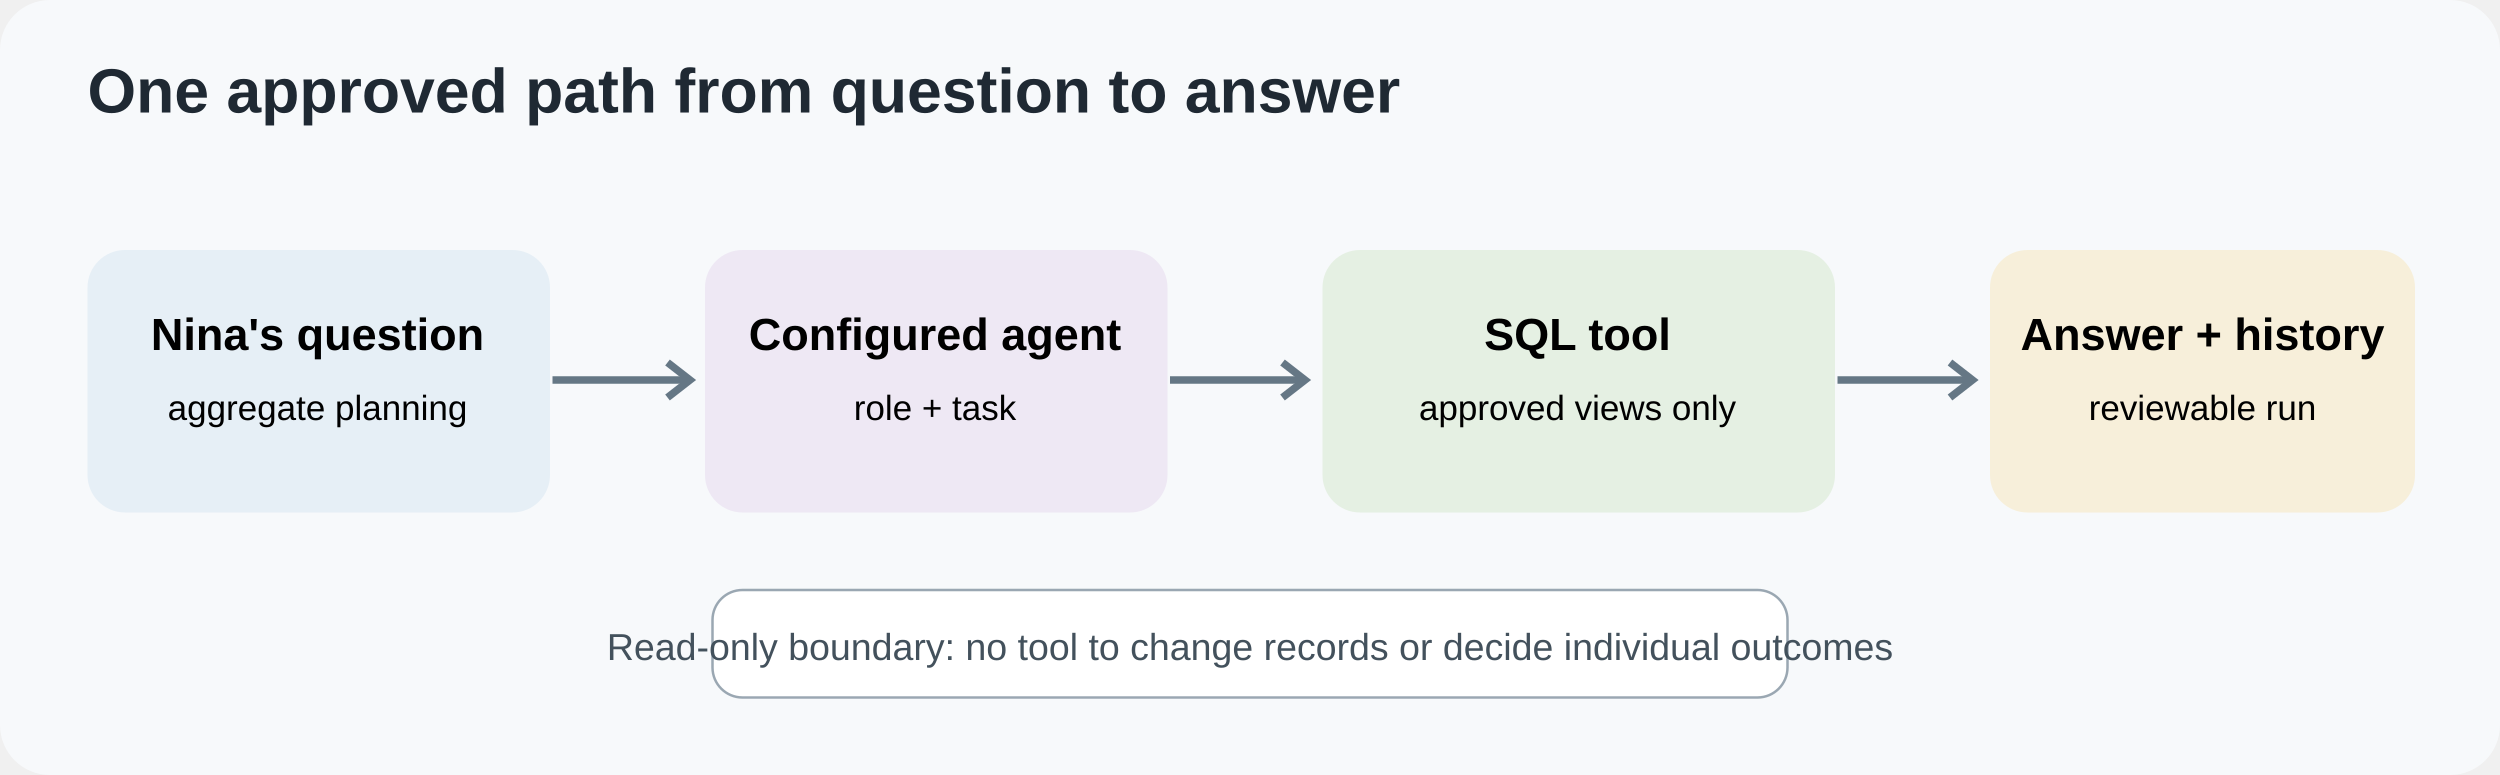
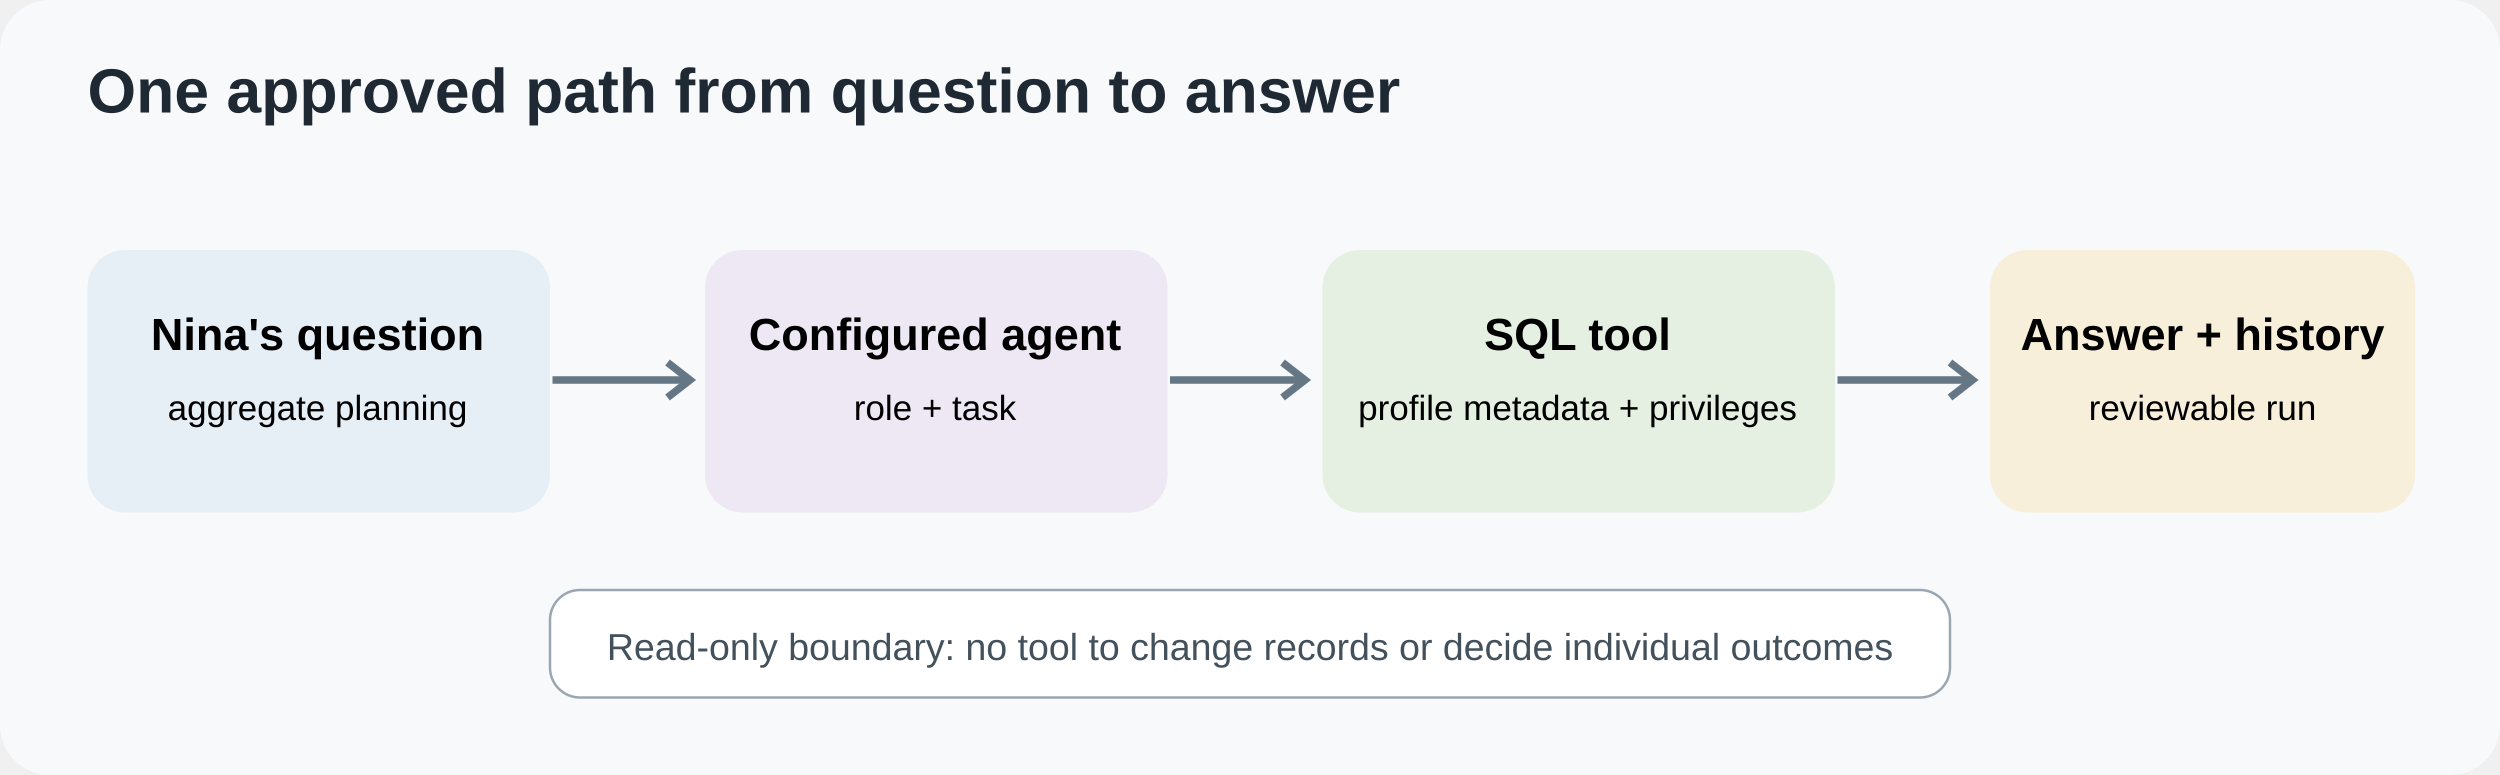
<svg xmlns="http://www.w3.org/2000/svg" width="1000" height="310" viewBox="0 0 1000 310" role="img" aria-labelledby="t d">
  <rect width="1000" height="310" rx="20" fill="#f7f9fb" />
  <text x="35" y="45" font-family="Arial" font-size="25" font-weight="700" fill="#1f2933">One approved path from question to answer</text>
  <g font-family="Arial" text-anchor="middle">
    <rect x="35" y="100" width="185" height="105" rx="15" fill="#e6eff6" />
    <text x="127" y="140" font-size="18" font-weight="700">Nina's question</text>
    <text x="127" y="168" font-size="14">aggregate planning</text>
    <rect x="282" y="100" width="185" height="105" rx="15" fill="#eee8f4" />
    <text x="374" y="140" font-size="18" font-weight="700">Configured agent</text>
    <text x="374" y="168" font-size="14">role + task</text>
    <rect x="529" y="100" width="205" height="105" rx="15" fill="#e5f0e3" />
    <text x="631" y="140" font-size="18" font-weight="700">SQL tool</text>
-     <text x="631" y="168" font-size="14">approved views only</text>
+     <text x="631" y="168" font-size="14">profile metadata + privileges</text>
    <rect x="796" y="100" width="170" height="105" rx="15" fill="#f7efda" />
    <text x="881" y="140" font-size="18" font-weight="700">Answer + history</text>
    <text x="881" y="168" font-size="14">reviewable run</text>
  </g>
  <g stroke="#657785" stroke-width="3" fill="none">
    <path d="M221 152h55" />
    <path d="m267 145 9 7-9 7" />
    <path d="M468 152h54" />
    <path d="m513 145 9 7-9 7" />
    <path d="M735 152h54" />
    <path d="m780 145 9 7-9 7" />
  </g>
-   <rect x="285" y="236" width="430" height="43" rx="12" fill="#fff" stroke="#9aa7b2" />
+   <rect x="220" y="236" width="560" height="43" rx="12" fill="#fff" stroke="#9aa7b2" />
  <text x="500" y="264" text-anchor="middle" font-family="Arial" font-size="15" fill="#43515c">Read-only boundary: no tool to change records or decide individual outcomes</text>
</svg>
